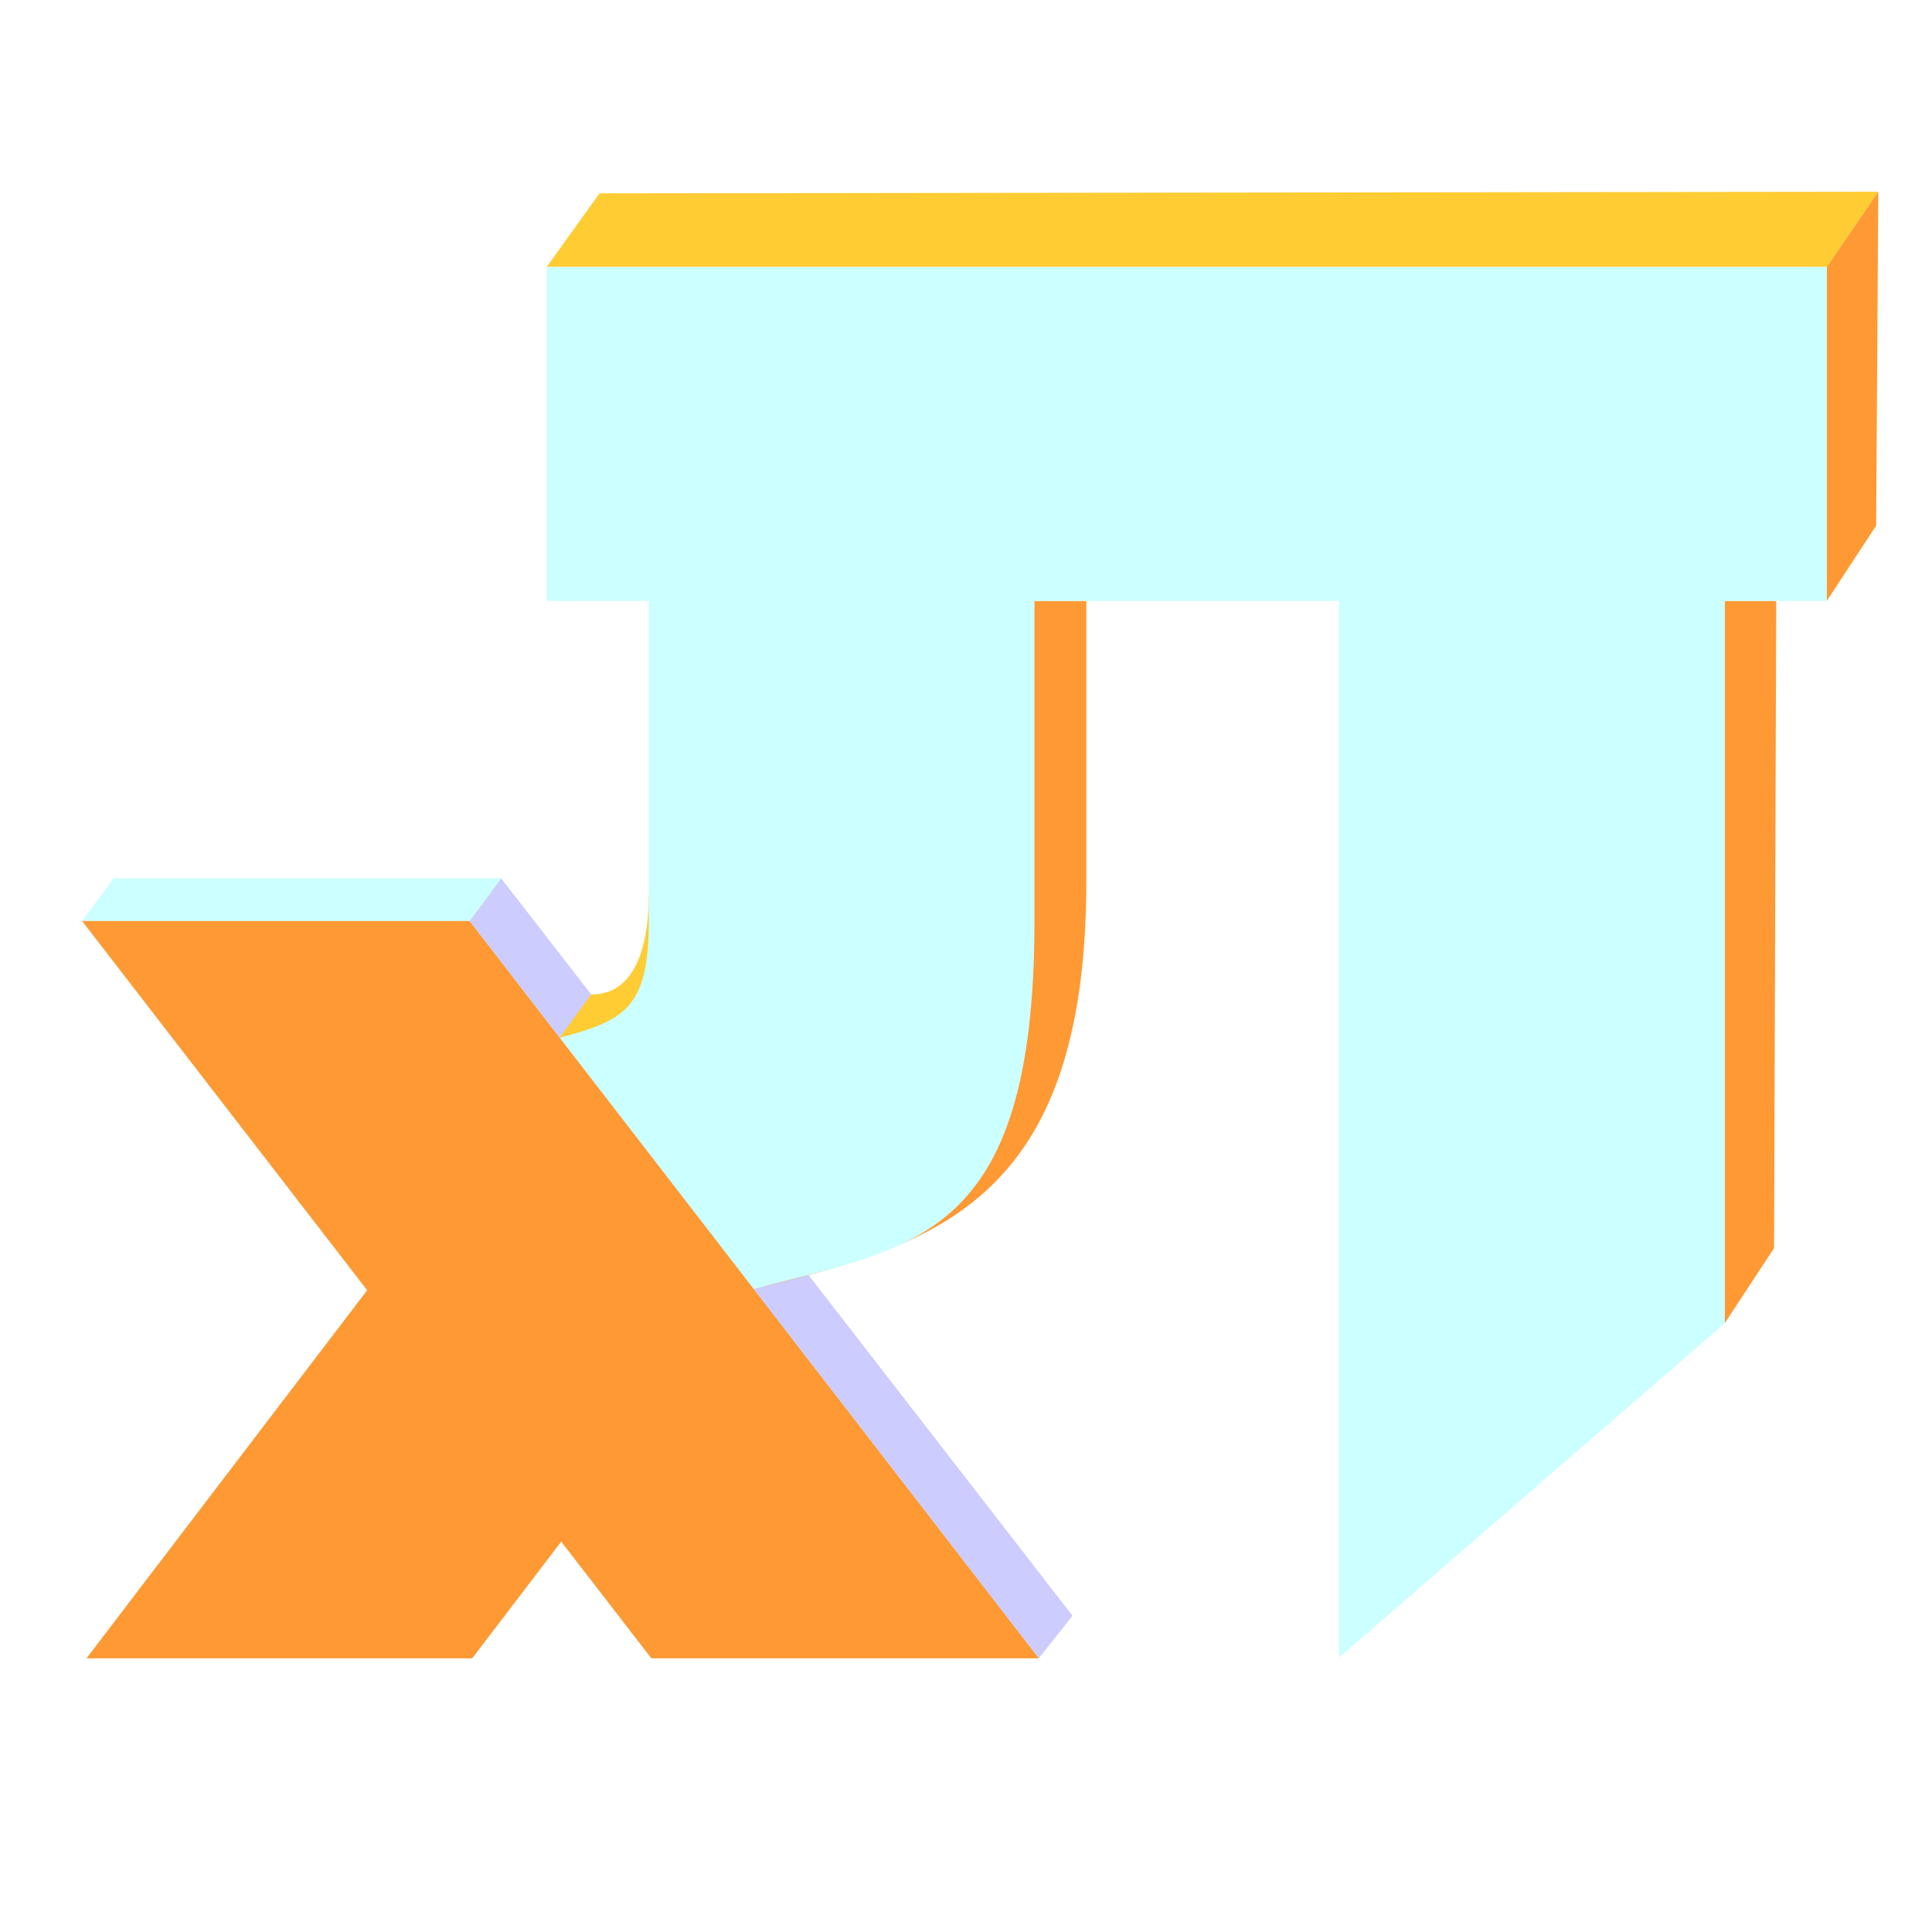
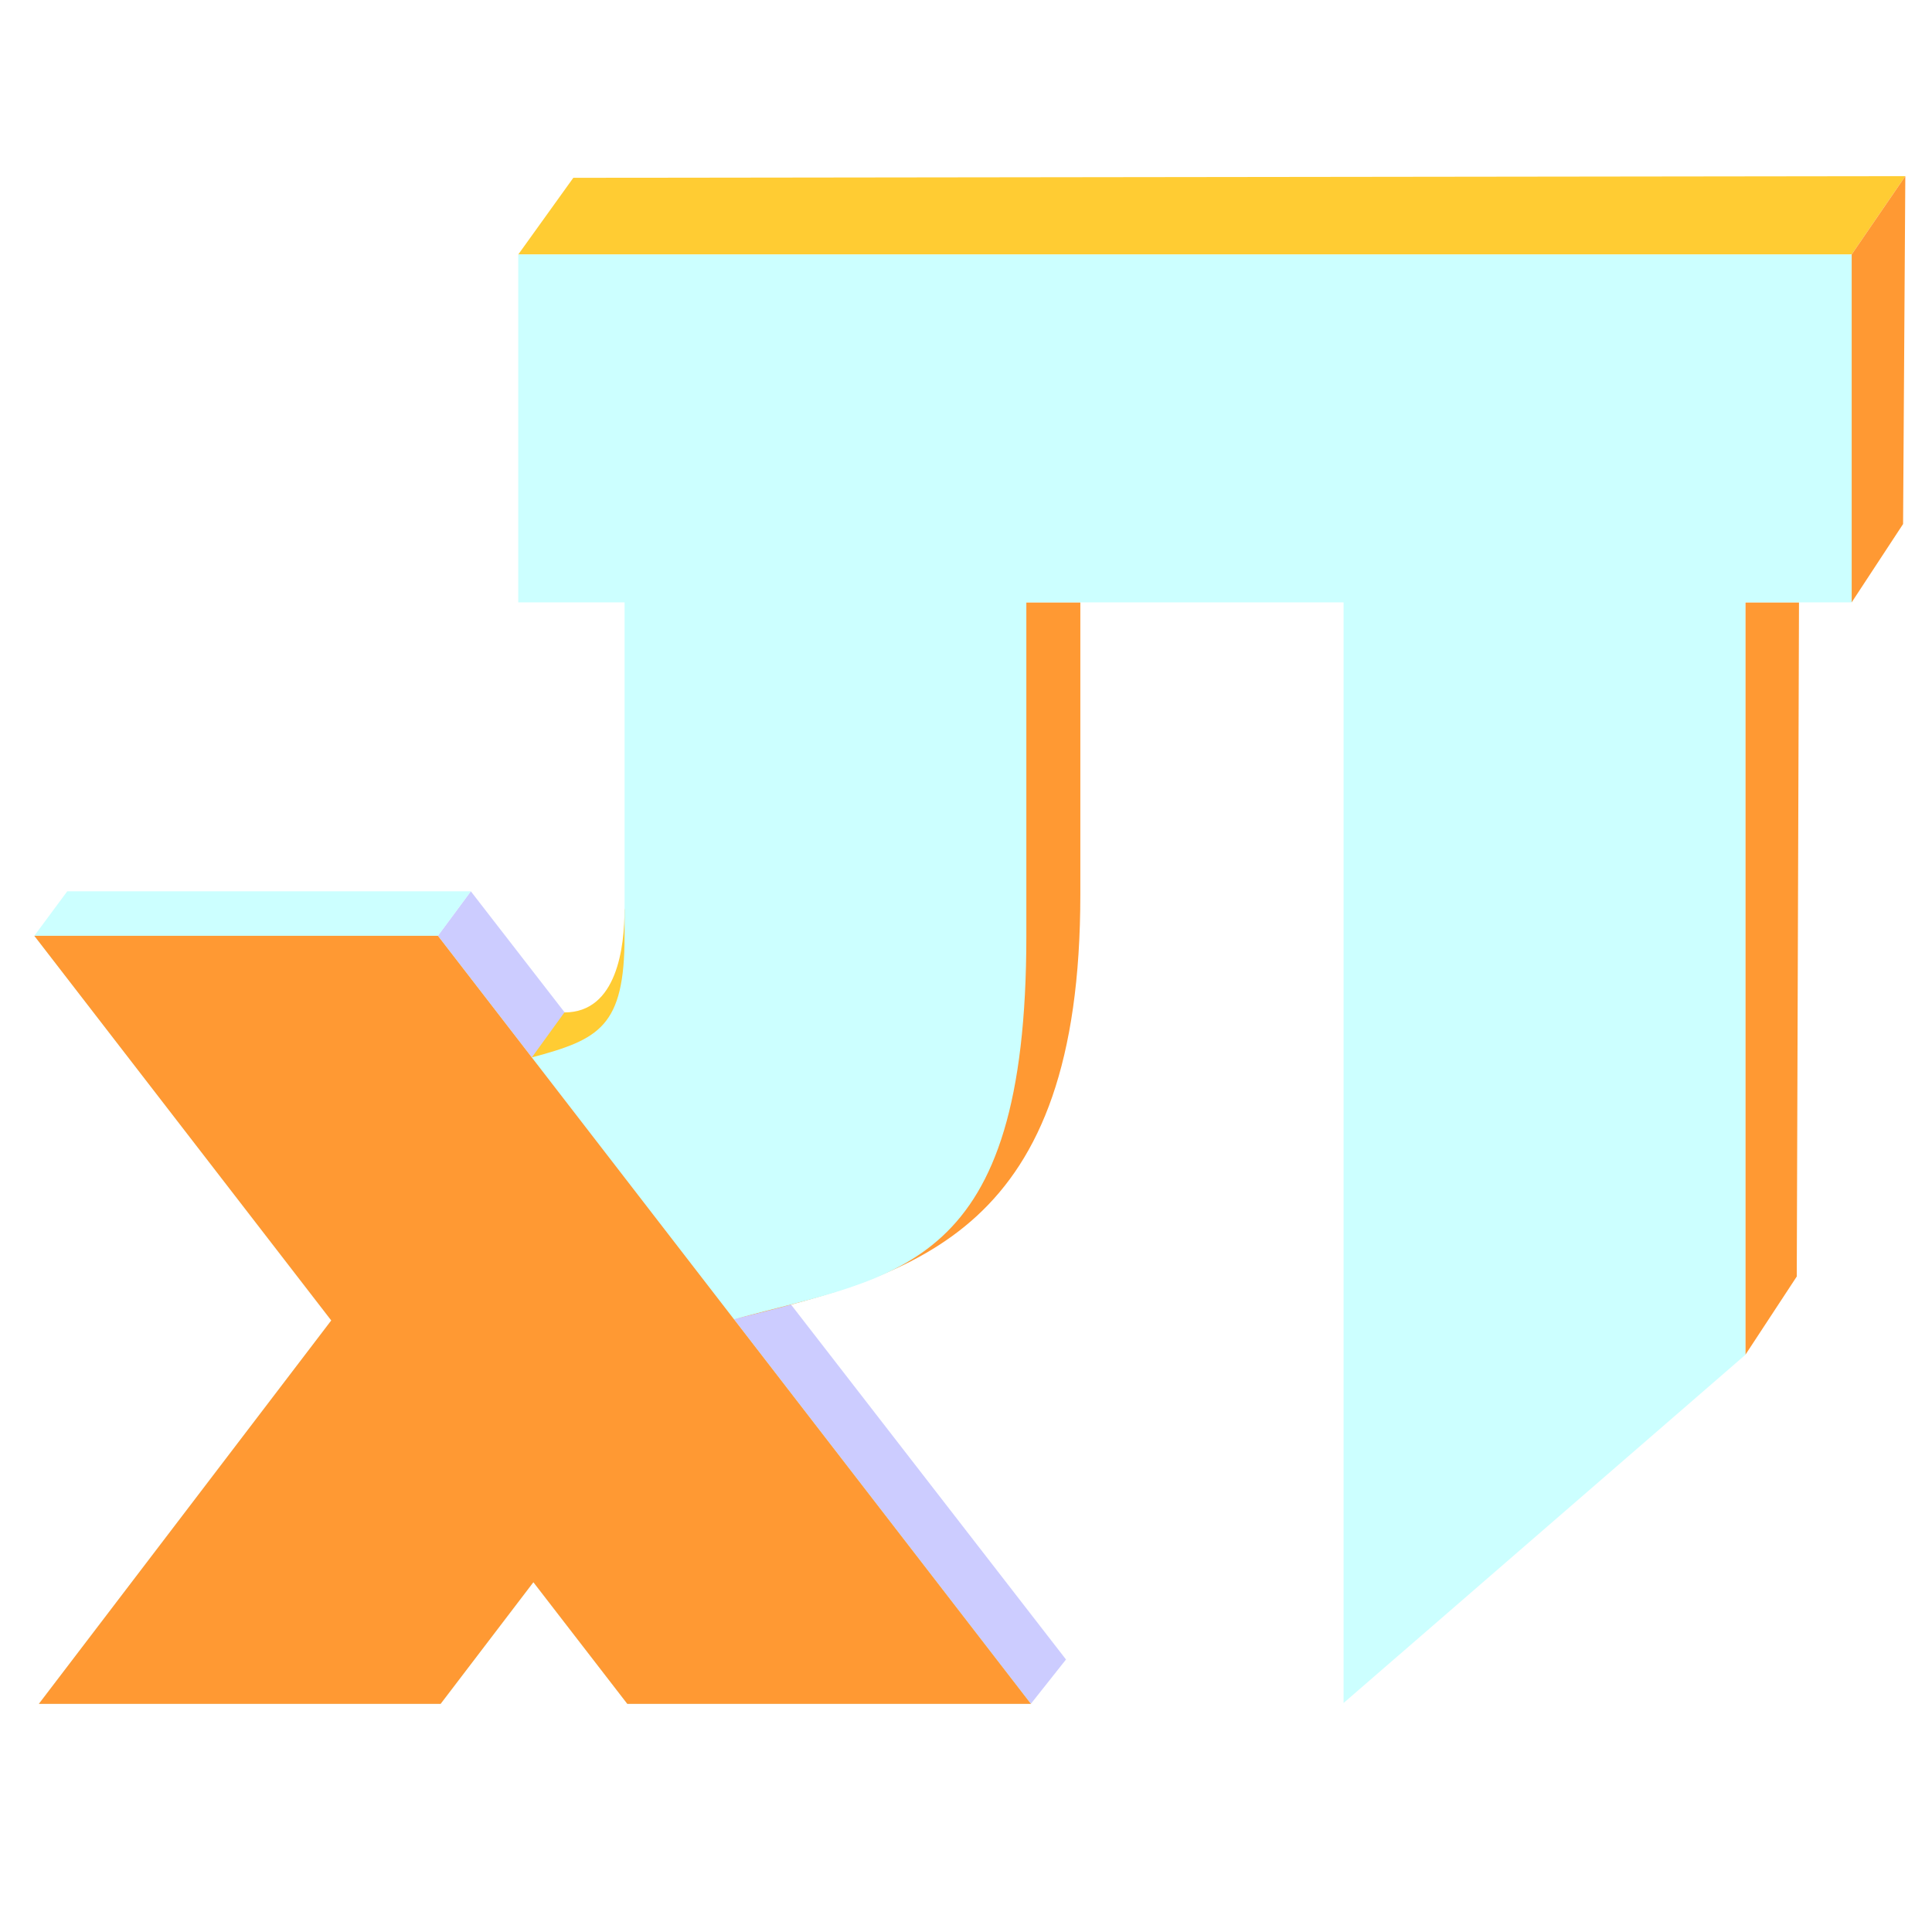
- <svg xmlns="http://www.w3.org/2000/svg" width="500" height="500" viewBox="0 0 132.292 132.292" version="1.1" id="svg8">
+ <svg xmlns="http://www.w3.org/2000/svg" width="480" height="480" viewBox="0 0 127 127" version="1.1" id="svg8">
  <defs id="defs2" />
-   <g id="layer6">
-     <path style="fill:#ccccff;fill-opacity:1;stroke:none;stroke-width:0.265;stroke-linecap:butt;stroke-linejoin:miter;stroke-miterlimit:4;stroke-dasharray:none;stroke-opacity:1" d="M 73.44,110.637 34.317,60.14 32.152,63.065 71.126,113.558 Z" id="path5625" />
-     <path style="fill:#ccffff;fill-opacity:1;stroke:none;stroke-width:0.265;stroke-linecap:butt;stroke-linejoin:miter;stroke-miterlimit:4;stroke-dasharray:none;stroke-opacity:1" d="m 32.152,63.065 2.165,-2.925 -26.528,-0.001 -2.167,2.926 z" id="path5627" />
-     <path style="fill:#ff9933;fill-opacity:1;stroke:none;stroke-width:0.265px;stroke-linecap:butt;stroke-linejoin:miter;stroke-opacity:1" d="m 118.098,90.611 3.38,-5.15 0.147,-44.314 h -3.527 z" id="path5629" />
-     <path style="fill:#ffcc33;fill-opacity:1;stroke:none;stroke-width:0.265px;stroke-linecap:butt;stroke-linejoin:miter;stroke-opacity:1" d="M 125.087,18.28 H 37.434 l 3.62,-5.041 87.559,-0.109 z" id="path5631" />
-     <path style="fill:#ff9933;fill-opacity:1;stroke:none;stroke-width:0.259px;stroke-linecap:butt;stroke-linejoin:miter;stroke-opacity:1" d="m 69.981,41.147 v 21.918 c 0,21.993 -7.958,22.286 -18.368,25.205 C 63.804,85.259 74.384,82.509 74.384,60.342 v -19.195 z" id="path5650" />
+   <g id="layer6" transform="translate(0,-5.291667)">
+     <path style="fill:#ccccff;fill-opacity:1;stroke:none;stroke-width:0.265;stroke-linecap:butt;stroke-linejoin:miter;stroke-miterlimit:4;stroke-dasharray:none;stroke-opacity:1" d="M 70.073,114.379 30.95,63.882 28.785,66.806 67.758,117.3 Z" id="path5625" />
+     <path style="fill:#ccffff;fill-opacity:1;stroke:none;stroke-width:0.265;stroke-linecap:butt;stroke-linejoin:miter;stroke-miterlimit:4;stroke-dasharray:none;stroke-opacity:1" d="m 28.785,66.806 2.165,-2.925 -26.528,-0.001 -2.167,2.926 z" id="path5627" />
+     <path style="fill:#ff9933;fill-opacity:1;stroke:none;stroke-width:0.265px;stroke-linecap:butt;stroke-linejoin:miter;stroke-opacity:1" d="m 114.73,94.353 3.38,-5.15 0.147,-44.314 h -3.527 z" id="path5629" />
+     <path style="fill:#ffcc33;fill-opacity:1;stroke:none;stroke-width:0.265px;stroke-linecap:butt;stroke-linejoin:miter;stroke-opacity:1" d="M 121.719,22.021 H 34.067 l 3.62,-5.041 87.559,-0.109 z" id="path5631" />
+     <path style="fill:#ff9933;fill-opacity:1;stroke:none;stroke-width:0.259px;stroke-linecap:butt;stroke-linejoin:miter;stroke-opacity:1" d="m 66.613,44.888 v 21.918 c 0,21.993 -7.958,22.286 -18.368,25.205 12.191,-3.011 22.771,-5.761 22.771,-27.928 v -19.195 z" id="path5650" />
    <path style="fill:none;stroke:#000000;stroke-width:0.265px;stroke-linecap:butt;stroke-linejoin:miter;stroke-opacity:1" d="m -25.189,79.948 3.62,-5.041" id="path5677" />
-     <path style="fill:#ffcc33;fill-opacity:1;stroke:none;stroke-width:0.265px;stroke-linecap:butt;stroke-linejoin:miter;stroke-opacity:1" d="m 38.326,71.061 2.142,-2.959 c 3.461,0 3.956,-4.279 3.956,-6.849 l 3.45,10.426 z" id="path5679" />
-     <path style="display:inline;fill:#ff9933;fill-opacity:1;stroke:none;stroke-width:0.265px;stroke-linecap:butt;stroke-linejoin:miter;stroke-opacity:1" d="m 125.087,41.147 3.38,-5.15 0.147,-22.867 -3.527,5.15 z" id="path5629-9" />
+     <path style="fill:#ffcc33;fill-opacity:1;stroke:none;stroke-width:0.265px;stroke-linecap:butt;stroke-linejoin:miter;stroke-opacity:1" d="m 34.959,74.803 2.142,-2.959 c 3.461,0 3.956,-4.279 3.956,-6.849 l 3.45,10.426 z" id="path5679" />
+     <path style="display:inline;fill:#ff9933;fill-opacity:1;stroke:none;stroke-width:0.265px;stroke-linecap:butt;stroke-linejoin:miter;stroke-opacity:1" d="m 121.719,44.889 3.38,-5.15 0.147,-22.867 -3.527,5.15 z" id="path5629-9" />
  </g>
-   <g id="layer3" style="display:inline">
-     <path style="fill:#ccffff;fill-opacity:1;stroke:none;stroke-width:0.476;stroke-opacity:1" d="m 37.434,18.28 v 22.867 h 6.99 v 21.918 c 0,5.983 -1.652,6.805 -6.098,7.996 L 32.152,63.065 H 5.621 L 25.143,88.349 5.922,113.554 H 32.331 l 6.098,-7.996 6.174,7.996 H 71.134 L 51.613,88.27 C 62.506,85.351 70.835,85.058 70.835,63.065 V 41.147 H 91.687 V 113.498 L 118.098,90.612 V 41.147 h 6.989 V 18.28 H 118.098 91.687 70.835 Z" id="rect4504" />
+   <g id="layer3" style="display:inline" transform="translate(0,-5.291667)">
+     <path style="fill:#ccffff;fill-opacity:1;stroke:none;stroke-width:0.476;stroke-opacity:1" d="m 34.067,22.021 v 22.867 h 6.99 v 21.918 c 0,5.983 -1.652,6.805 -6.098,7.996 L 28.785,66.807 H 2.254 L 21.775,92.091 2.554,117.296 H 28.964 l 6.098,-7.996 6.174,7.996 H 67.767 L 48.245,92.012 c 10.893,-2.919 19.222,-3.213 19.222,-25.205 V 44.889 H 88.319 V 117.24 L 114.73,94.353 V 44.889 h 6.989 V 22.021 H 114.73 88.319 67.467 Z" id="rect4504" />
  </g>
-   <g id="layer7" style="display:inline">
-     <path style="fill:#ff9933;fill-opacity:1;stroke:none;stroke-width:0.265px;stroke-linecap:butt;stroke-linejoin:miter;stroke-opacity:1" d="M 32.152,63.065 71.134,113.554 H 44.603 l -6.174,-7.996 -6.098,7.996 H 5.922 L 25.143,88.349 5.622,63.065 Z" id="path5675" />
+   <g id="layer7" style="display:inline" transform="translate(0,-5.291667)">
+     <path style="fill:#ff9933;fill-opacity:1;stroke:none;stroke-width:0.265px;stroke-linecap:butt;stroke-linejoin:miter;stroke-opacity:1" d="M 28.785,66.806 67.767,117.295 H 41.236 l -6.174,-7.996 -6.098,7.996 H 2.554 L 21.775,92.091 2.254,66.806 Z" id="path5675" />
  </g>
</svg>
